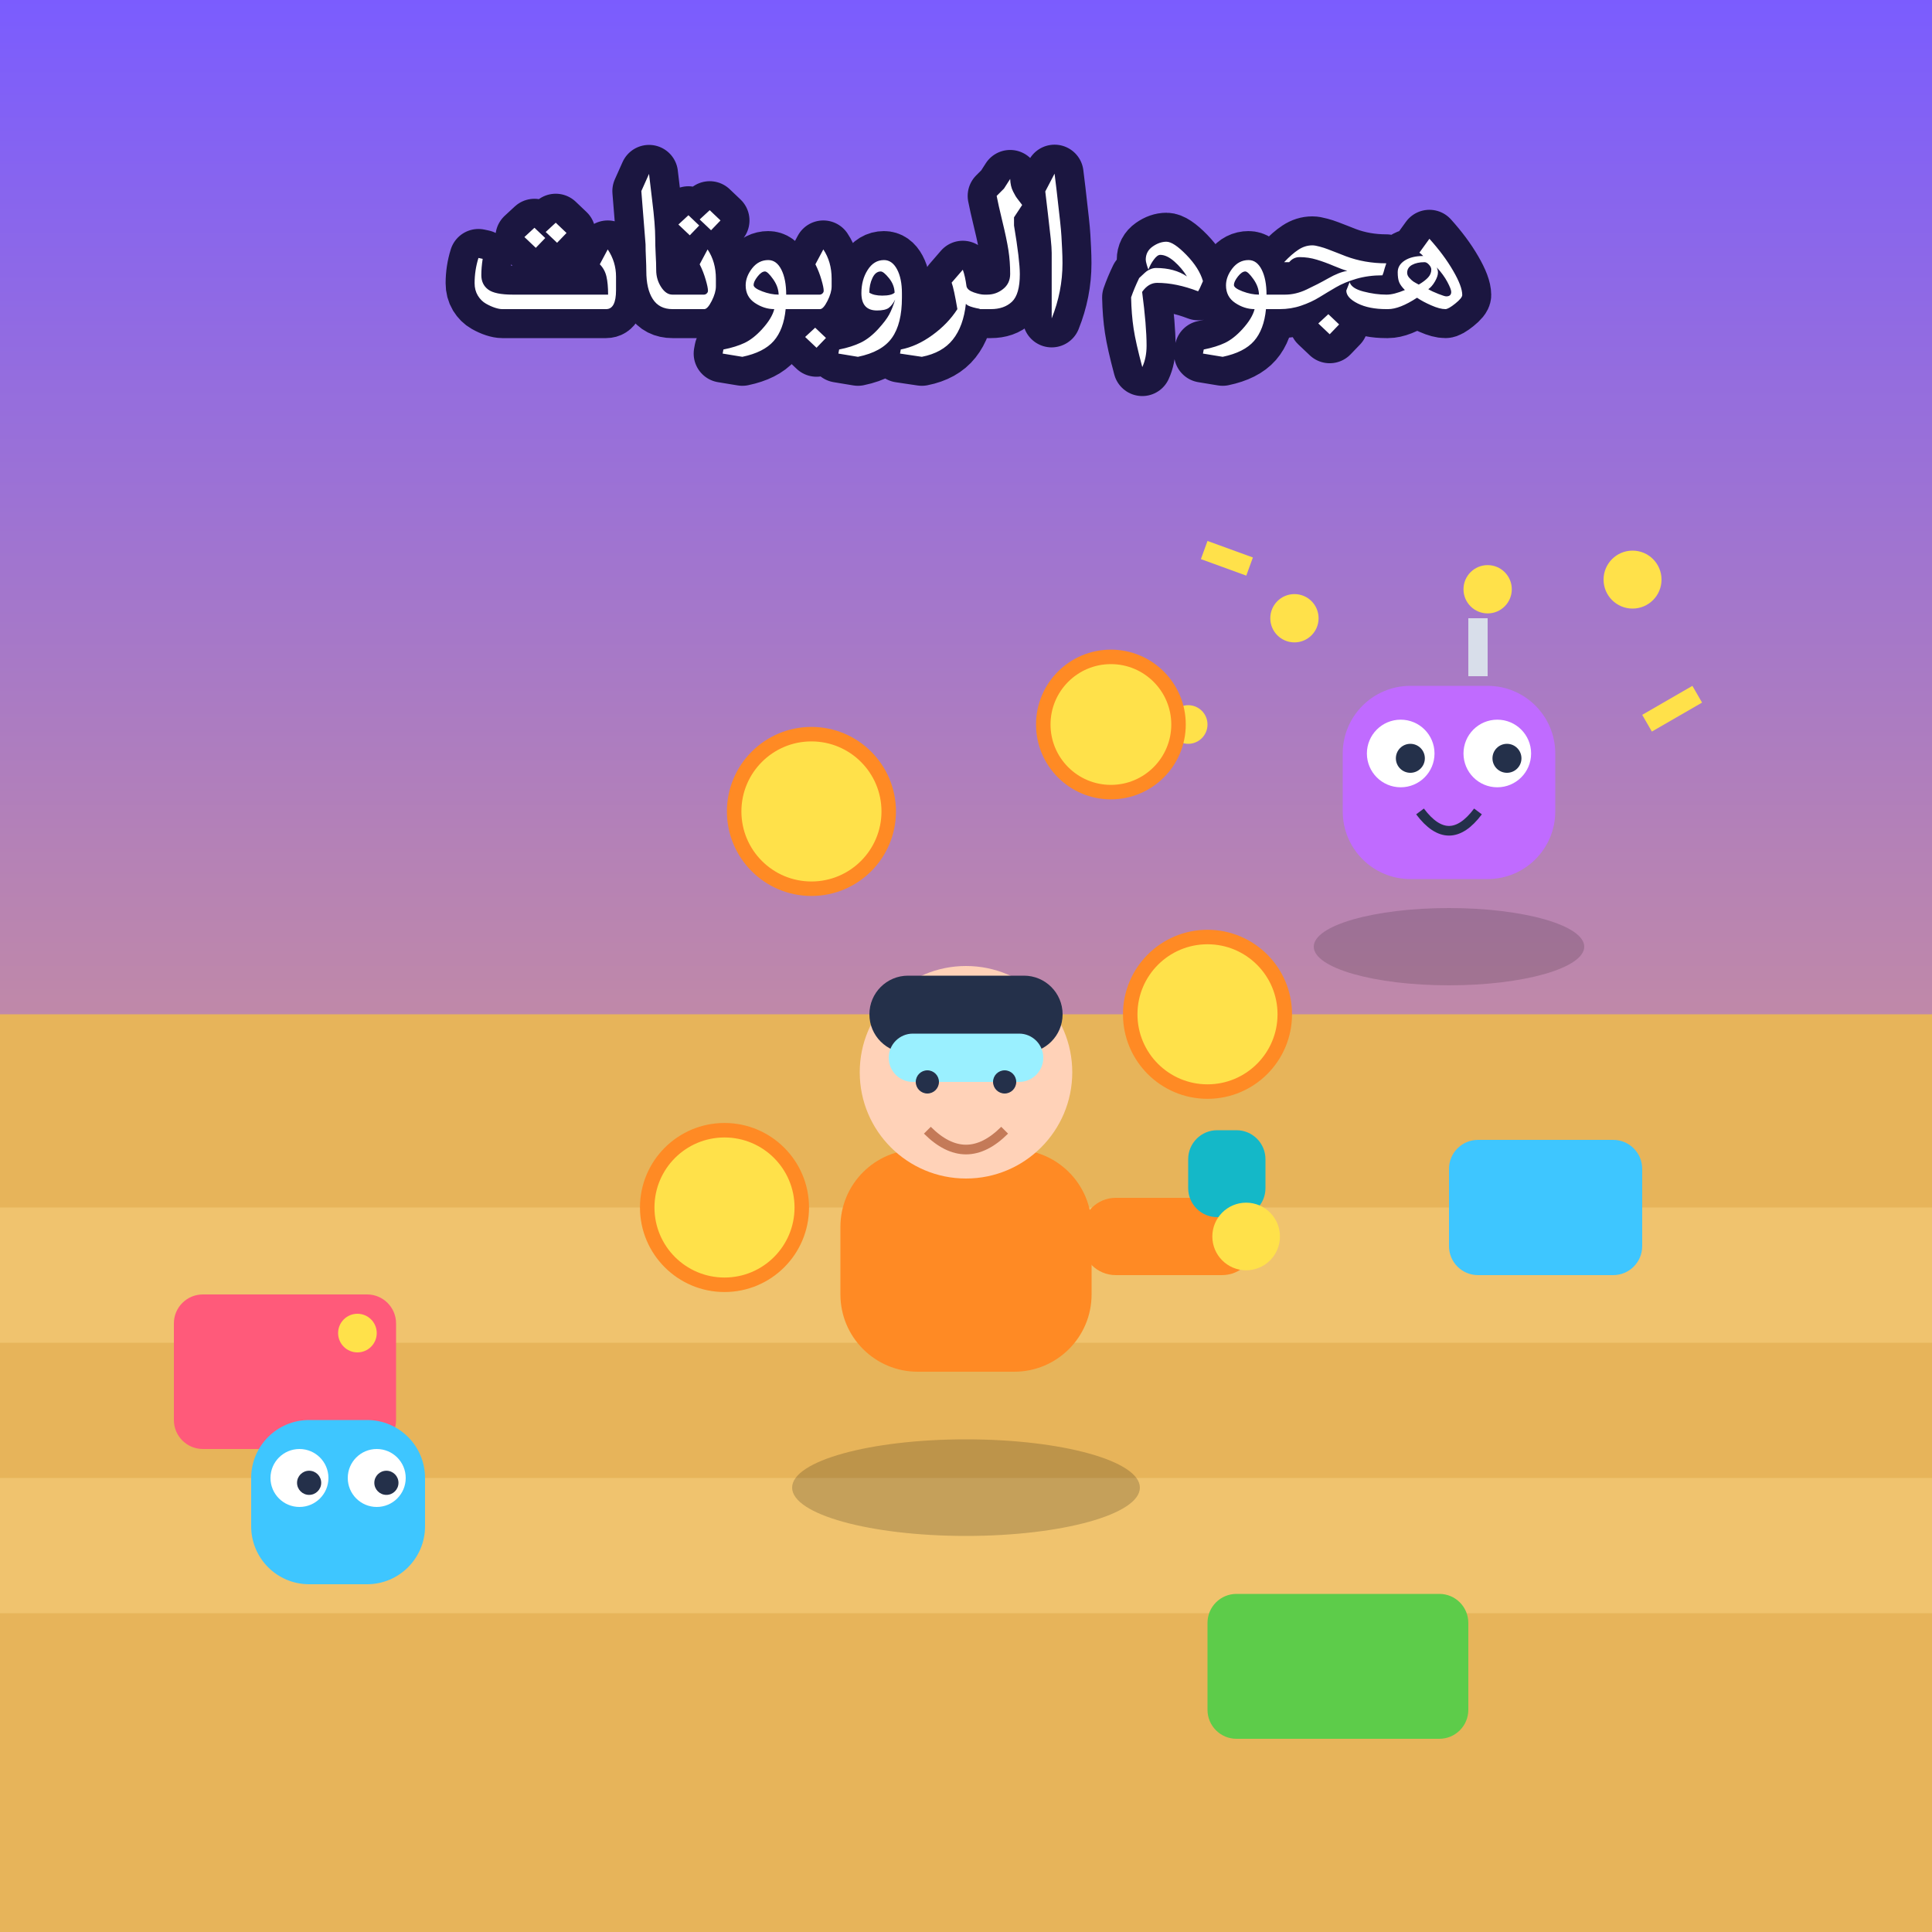
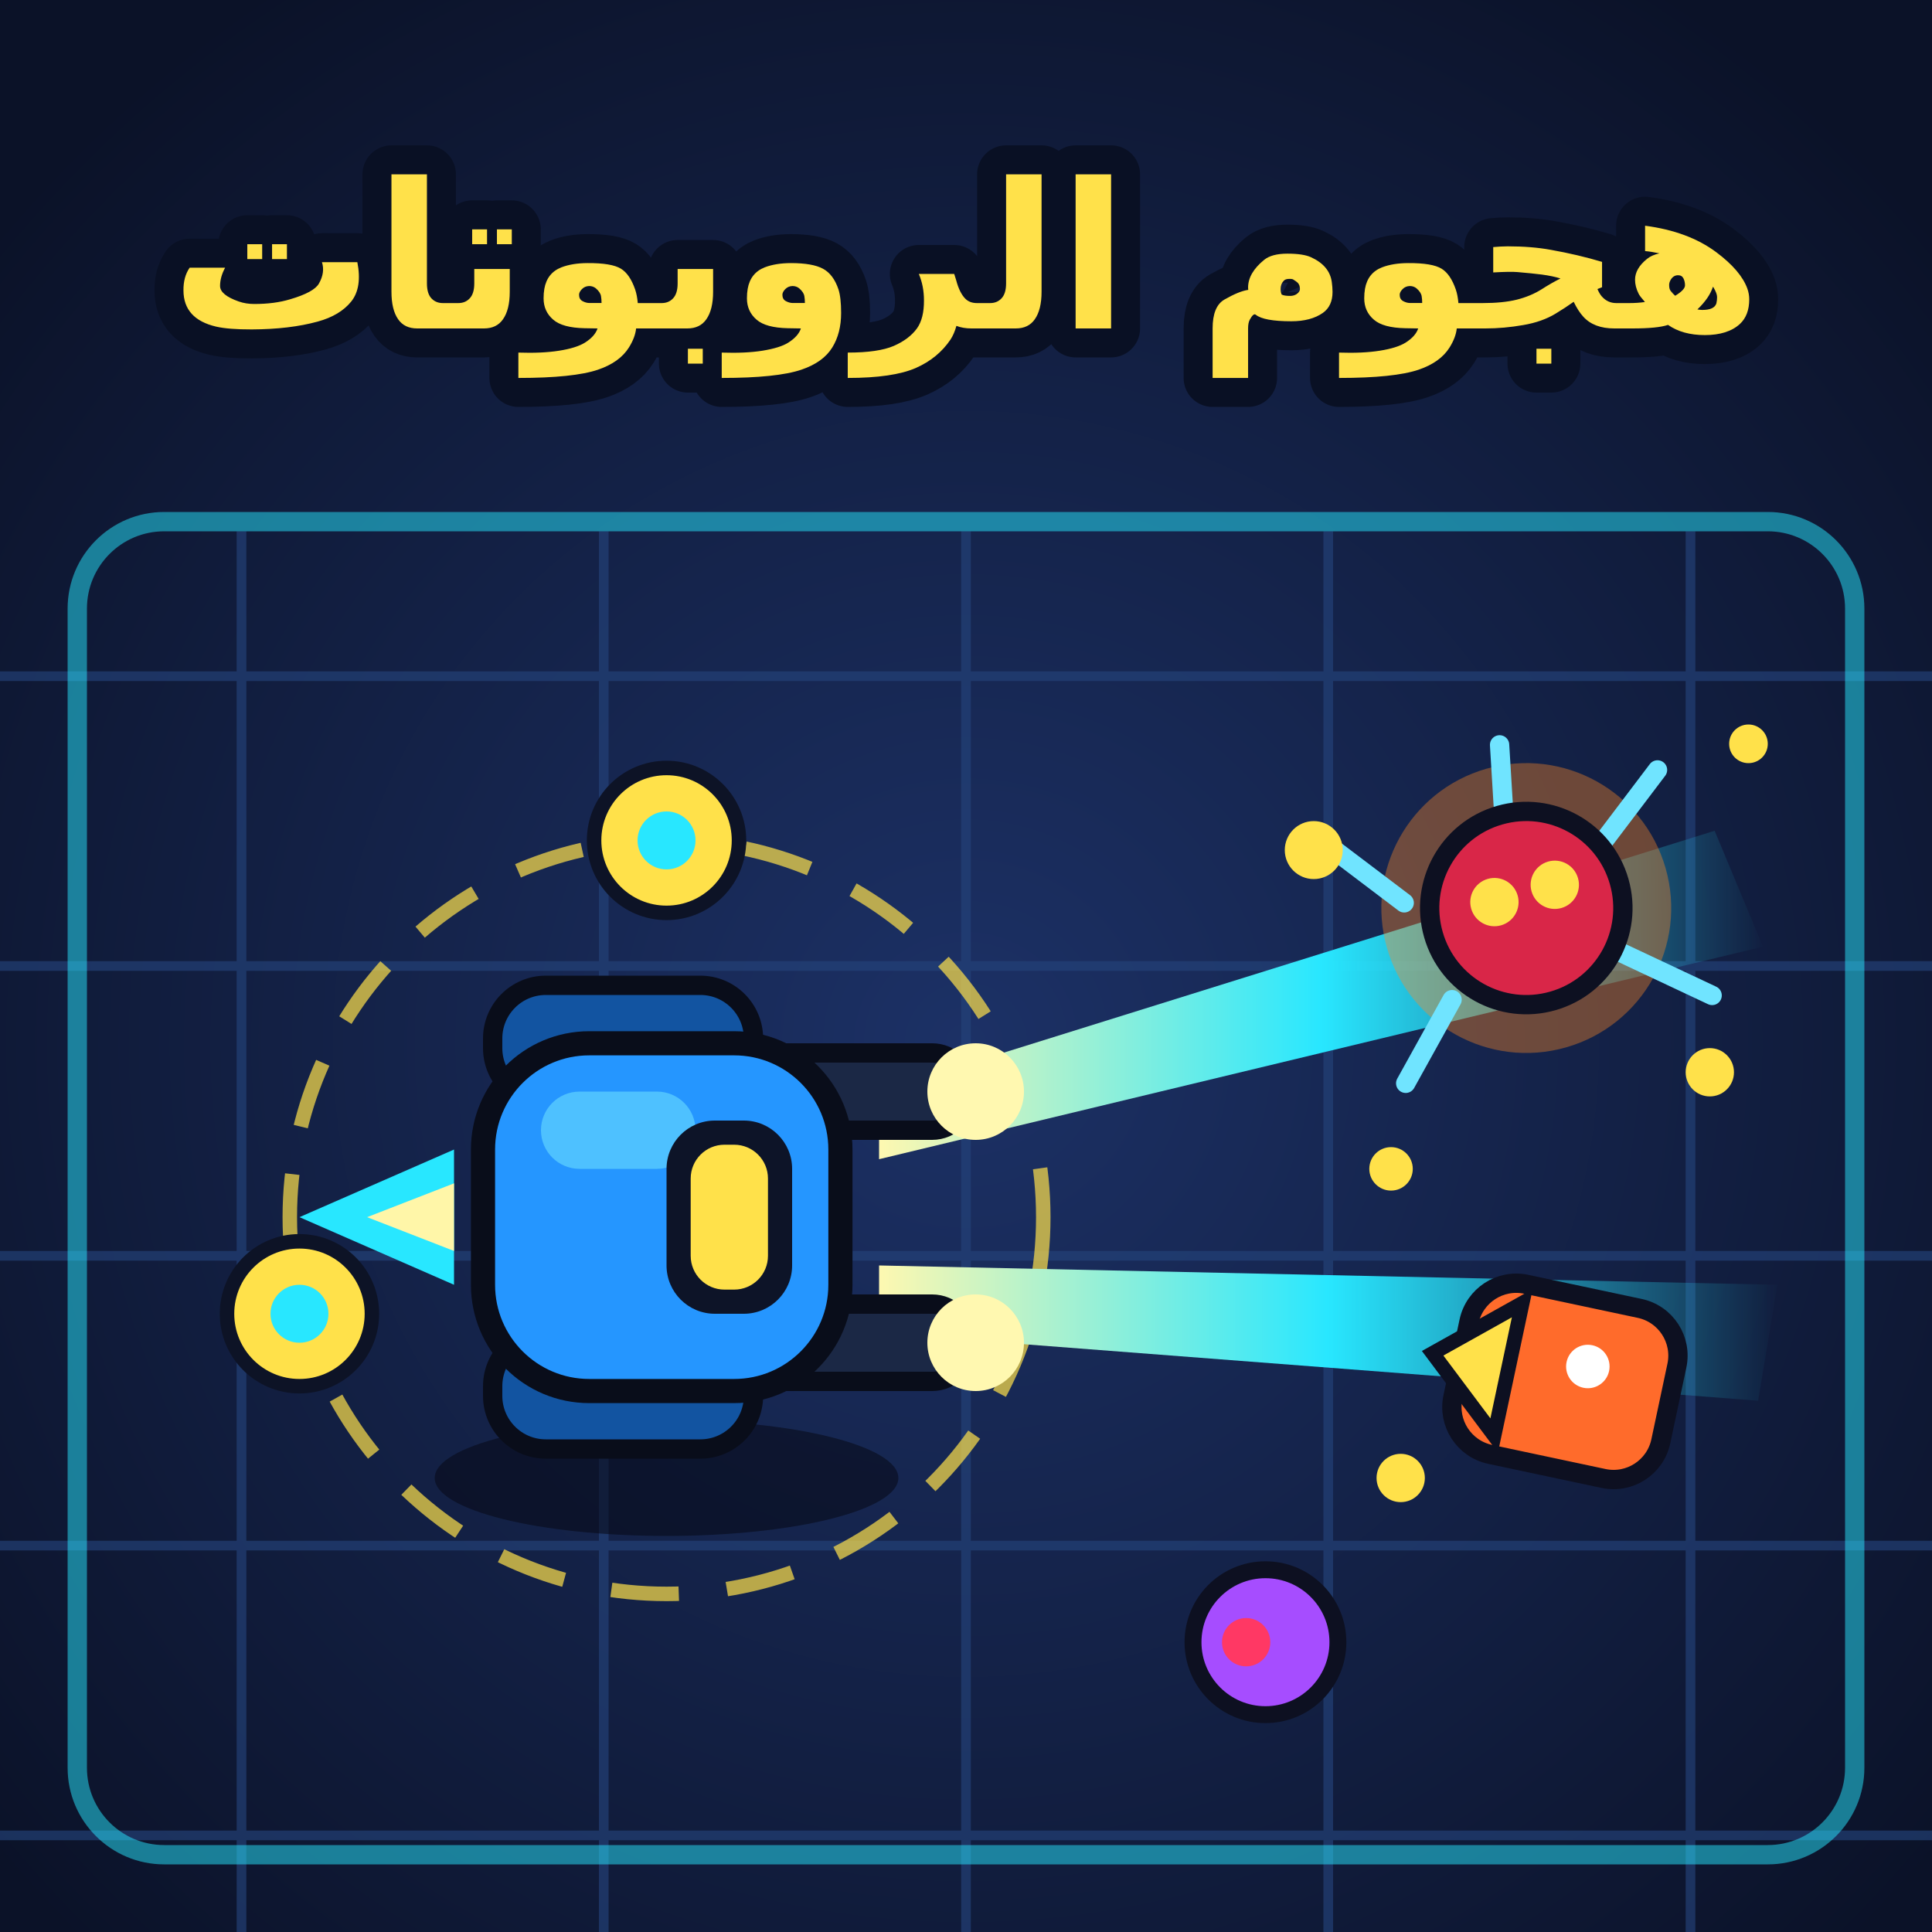
<svg xmlns="http://www.w3.org/2000/svg" viewBox="0 0 400 400" width="400" height="400">
  <defs>
-     <linearGradient id="sky" x1="0" y1="0" x2="0" y2="1">
-       <stop offset="0" stop-color="#7a5cff" />
-       <stop offset="1" stop-color="#ffb15a" />
+     <radialGradient id="bg" cx="50%" cy="54%" r="65%">
+       <stop offset="0%" stop-color="#1c3166" />
+       <stop offset="100%" stop-color="#0b1228" />
+     </radialGradient>
+     <linearGradient id="beam" x1="0" y1="0" x2="1" y2="0">
+       <stop offset="0%" stop-color="#fff8b0" />
+       <stop offset="50%" stop-color="#28e7ff" />
+       <stop offset="100%" stop-color="#28e7ff" stop-opacity="0" />
    </linearGradient>
  </defs>
-   <rect width="400" height="400" fill="url(#sky)" />
-   <rect y="210" width="400" height="190" fill="#e7b45a" />
-   <rect y="250" width="400" height="28" fill="#f0c36e" />
-   <rect y="306" width="400" height="28" fill="#f0c36e" />
-   <rect x="36" y="268" width="46" height="32" rx="6" fill="#ff5a7a" />
-   <rect x="300" y="236" width="40" height="28" rx="6" fill="#3ec6ff" />
-   <rect x="250" y="330" width="54" height="30" rx="6" fill="#5dcc4a" />
-   <g transform="translate(300 150)">
-     <ellipse cx="0" cy="46" rx="28" ry="8" fill="#000" opacity="0.15" />
-     <rect x="-22" y="-8" width="44" height="40" rx="14" fill="#c06bff" />
-     <circle cx="-10" cy="6" r="7" fill="#fff" />
-     <circle cx="10" cy="6" r="7" fill="#fff" />
-     <circle cx="-8" cy="7" r="3" fill="#24304a" />
-     <circle cx="12" cy="7" r="3" fill="#24304a" />
-     <path d="M-6 18 q6 8 12 0" fill="none" stroke="#24304a" stroke-width="2" />
-     <circle cx="8" cy="-28" r="5" fill="#ffe14a" />
-     <rect x="4" y="-22" width="4" height="12" fill="#d8deea" />
+   <rect width="400" height="400" fill="url(#bg)" />
+   <g stroke="#24427a" stroke-width="2" opacity="0.65">
+     <path d="M0 140H400M0 200H400M0 260H400M0 320H400M0 380H400" />
+     <path d="M50 110V400M125 110V400M200 110V400M275 110V400M350 110V400" />
+   </g>
+   <rect x="16" y="108" width="368" height="276" rx="18" fill="none" stroke="#28e7ff" stroke-width="4" opacity="0.5" />
+   <circle cx="138" cy="252" r="78" fill="none" stroke="#ffe14a" stroke-width="3" stroke-dasharray="14 10" opacity="0.7" />
+   <g transform="translate(138 174)">
+     <circle r="15" fill="#ffe14a" stroke="#0d1326" stroke-width="3" />
+     <circle r="6" fill="#28e7ff" />
+   </g>
+   <g transform="translate(62 272)">
+     <circle r="15" fill="#ffe14a" stroke="#0d1326" stroke-width="3" />
+     <circle r="6" fill="#28e7ff" />
+   </g>
+   <polygon points="182,226 355,172 365,196 182,240" fill="url(#beam)" />
+   <polygon points="182,262 368,266 364,290 182,276" fill="url(#beam)" />
+   <g transform="translate(316 188) rotate(-16)">
+     <circle r="30" fill="#ff8a24" opacity="0.38" />
+     <path d="M-24-8 L-36-24 M0-16 L4-34 M18-8 L34-20 M-20 14 L-34 28 M16 14 L32 28" stroke="#70e4ff" stroke-width="4" stroke-linecap="round" />
+     <circle r="20" fill="#d92648" stroke="#0d1021" stroke-width="4" />
+     <circle cx="-6" cy="-3" r="5" fill="#ffe14a" />
+     <circle cx="7" cy="-3" r="5" fill="#ffe14a" />
+   </g>
+   <g transform="translate(324 286) rotate(12)">
+     <rect x="-22" y="-18" width="44" height="36" rx="10" fill="#ff6b2b" stroke="#0d1021" stroke-width="4" />
+     <polygon points="-28,0 -12,-14 -12,14" fill="#ffe14a" stroke="#0d1021" stroke-width="3" />
+     <circle cx="4" cy="-4" r="4.5" fill="#fff" />
+   </g>
+   <g transform="translate(262 340)">
+     <circle r="15" fill="#a64dff" stroke="#0d1021" stroke-width="3.5" />
+     <circle cx="-4" cy="0" r="5" fill="#ff3864" />
  </g>
  <g fill="#ffe14a">
-     <circle cx="268" cy="128" r="5" />
-     <circle cx="246" cy="150" r="4" />
-     <circle cx="338" cy="120" r="6" />
-     <rect x="250" y="112" width="10" height="4" transform="rotate(20 250 112)" />
-     <rect x="340" y="148" width="12" height="4" transform="rotate(-30 340 148)" />
+     <circle cx="272" cy="176" r="6" />
+     <circle cx="354" cy="222" r="5" />
+     <circle cx="288" cy="242" r="4.5" />
+     <circle cx="290" cy="306" r="5" />
+     <circle cx="362" cy="154" r="4" />
  </g>
-   <g fill="#ffe14a" stroke="#ff8a24" stroke-width="3">
-     <circle cx="168" cy="168" r="16" />
-     <circle cx="250" cy="210" r="16" />
-     <circle cx="150" cy="250" r="16" />
-     <circle cx="230" cy="150" r="14" />
+   <g transform="translate(138 252)">
+     <ellipse cx="0" cy="54" rx="48" ry="12" fill="#050814" opacity="0.55" />
+     <polygon points="-44,-14 -76,0 -44,14" fill="#28e7ff" />
+     <polygon points="-44,-7 -62,0 -44,7" fill="#fff6a8" />
+     <rect x="-36" y="-48" width="54" height="24" rx="11" fill="#1254a1" stroke="#090d1a" stroke-width="4" />
+     <rect x="-36" y="24" width="54" height="24" rx="11" fill="#1254a1" stroke="#090d1a" stroke-width="4" />
+     <rect x="16" y="-34" width="46" height="16" rx="7" fill="#1b2845" stroke="#090d1a" stroke-width="4" />
+     <rect x="16" y="18" width="46" height="16" rx="7" fill="#1b2845" stroke="#090d1a" stroke-width="4" />
+     <circle cx="64" cy="-26" r="10" fill="#fff8b0" />
+     <circle cx="64" cy="26" r="10" fill="#fff8b0" />
+     <rect x="-38" y="-36" width="74" height="72" rx="22" fill="#2596ff" stroke="#090d1a" stroke-width="5" />
+     <rect x="-26" y="-26" width="32" height="16" rx="8" fill="#70e4ff" opacity="0.55" />
+     <rect x="0" y="-20" width="26" height="40" rx="10" fill="#0d1428" />
+     <rect x="5" y="-15" width="16" height="30" rx="7" fill="#ffe14a" />
  </g>
-   <g transform="translate(200 230)">
-     <ellipse cx="0" cy="78" rx="36" ry="10" fill="#000" opacity="0.18" />
-     <rect x="-26" y="8" width="52" height="46" rx="16" fill="#ff8a24" />
-     <circle cx="0" cy="-8" r="22" fill="#ffd2b8" />
-     <rect x="-20" y="-28" width="40" height="16" rx="8" fill="#24304a" />
-     <rect x="-16" y="-16" width="32" height="10" rx="5" fill="#9af0ff" />
-     <circle cx="-8" cy="-6" r="2.4" fill="#24304a" />
-     <circle cx="8" cy="-6" r="2.4" fill="#24304a" />
-     <path d="M-8 4 q8 8 16 0" fill="none" stroke="#c47a58" stroke-width="2" />
-     <rect x="24" y="18" width="36" height="16" rx="7" fill="#ff8a24" />
-     <rect x="46" y="4" width="16" height="18" rx="6" fill="#14b8c8" />
-     <circle cx="58" cy="26" r="7" fill="#ffe14a" />
-   </g>
-   <g transform="translate(70 300)">
-     <rect x="-18" y="-6" width="36" height="34" rx="12" fill="#3ec6ff" />
-     <circle cx="-8" cy="6" r="6" fill="#fff" />
-     <circle cx="8" cy="6" r="6" fill="#fff" />
-     <circle cx="-6" cy="7" r="2.5" fill="#24304a" />
-     <circle cx="10" cy="7" r="2.5" fill="#24304a" />
-     <circle cx="4" cy="-24" r="4" fill="#ffe14a" />
-   </g>
-   <text x="200" y="64" text-anchor="middle" font-size="40" fill="#1b1640" stroke="#1b1640" stroke-width="12" stroke-linejoin="round">هجوم الروبوتات</text>
-   <text x="200" y="64" text-anchor="middle" font-size="40" fill="#ffffff">هجوم الروبوتات</text>
+   <text x="200" y="68" text-anchor="middle" direction="rtl" font-family="Fredoka, Tajawal, sans-serif" font-weight="700" font-size="42" fill="#091024" stroke="#091024" stroke-width="12" stroke-linejoin="round">هجوم الروبوتات</text>
+   <text x="200" y="68" text-anchor="middle" direction="rtl" font-family="Fredoka, Tajawal, sans-serif" font-weight="700" font-size="42" fill="#ffe14a">هجوم الروبوتات</text>
</svg>
